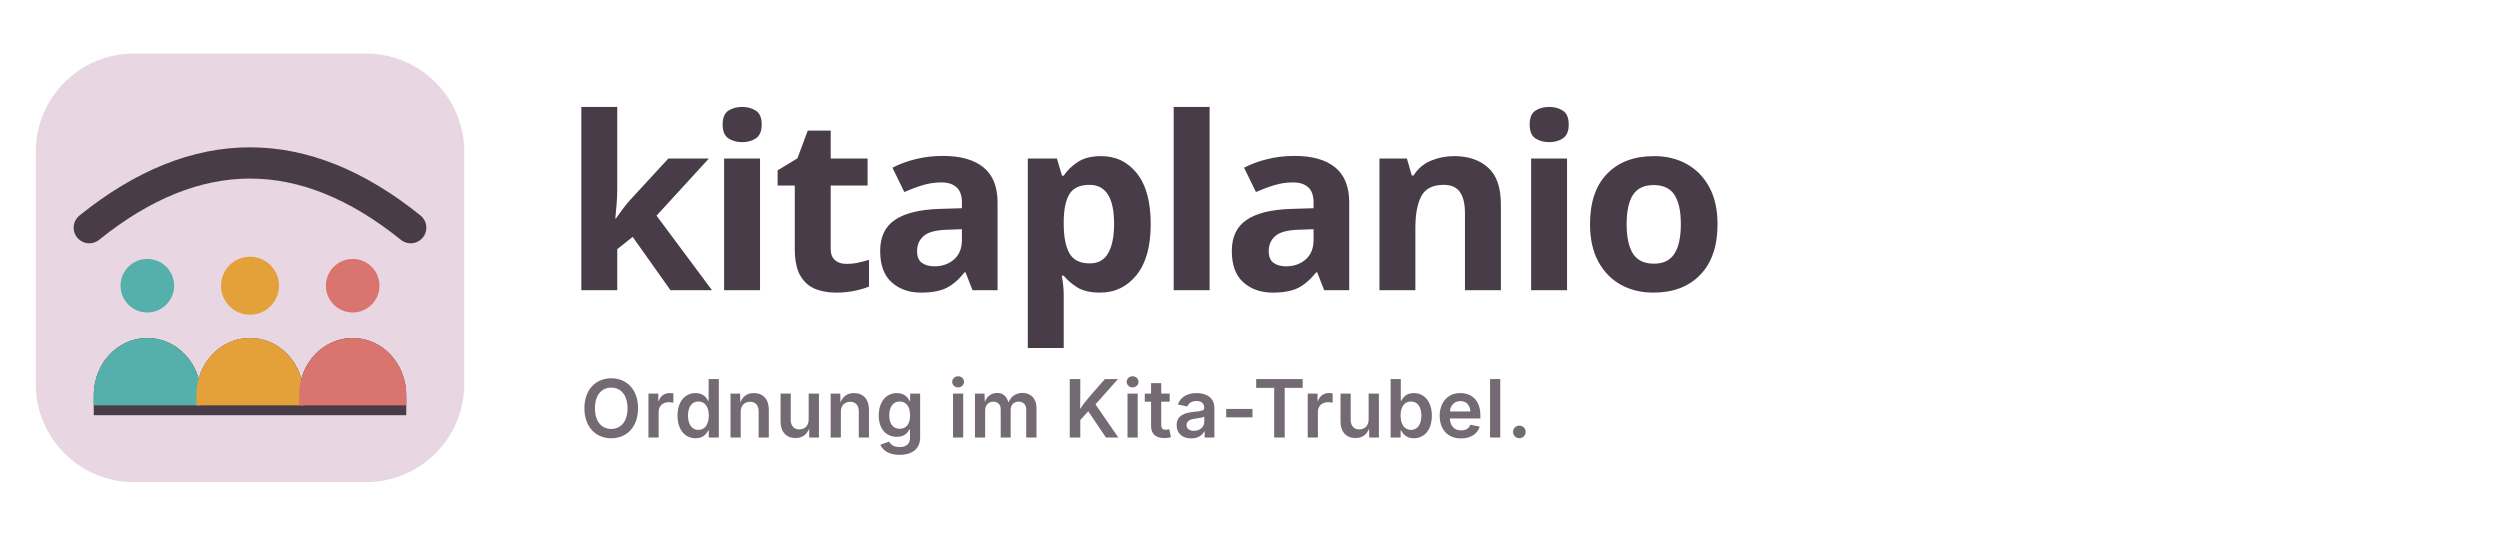
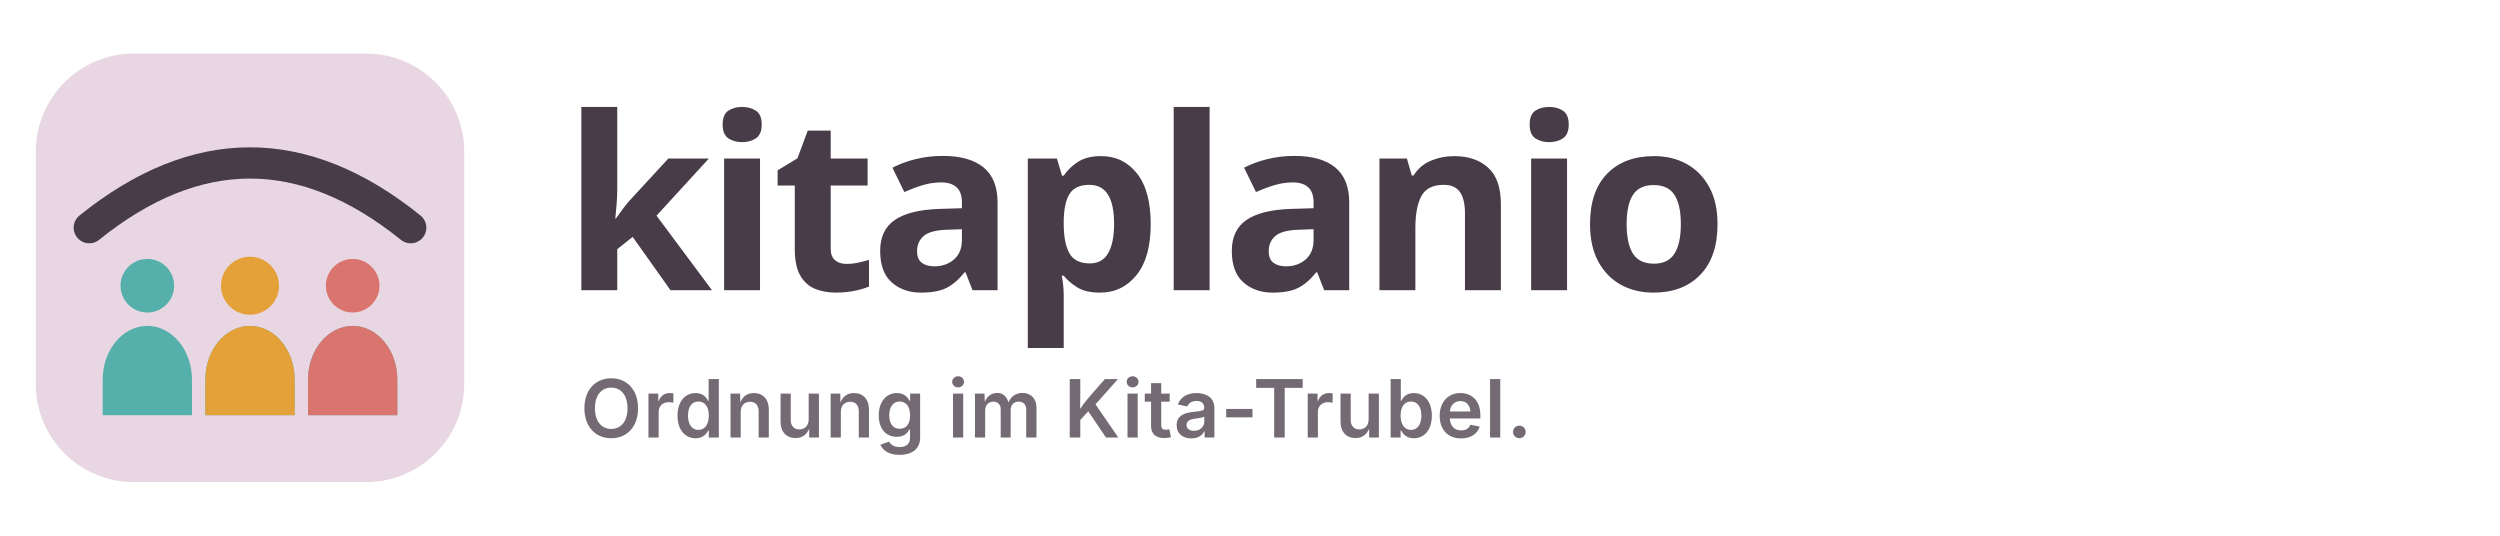
<svg xmlns="http://www.w3.org/2000/svg" viewBox="0 0 560 120" role="img" aria-labelledby="title">
  <rect x="8" y="12" width="96" height="96" rx="22" fill="#E8D7E2" />
  <g transform="translate(8 12)">
    <path d="M12 39Q48 10 84 39" fill="none" stroke="#493C49" stroke-width="7" stroke-linecap="round" />
    <circle cx="25" cy="52" r="6" fill="#55AFAA" />
    <circle cx="48" cy="52" r="6.5" fill="#E4A13A" />
    <circle cx="71" cy="52" r="6" fill="#DA746E" />
-     <path d="M13 81v-4.5c0-7.1 5.4-12.8 12-12.8s12 5.7 12 12.8V81Zm23 0v-4.5c0-7.1 5.4-12.8 12-12.8s12 5.7 12 12.8V81Zm23 0v-4.5c0-7.1 5.4-12.8 12-12.8s12 5.7 12 12.8V81Z" fill="#493C49" />
-     <path d="M13 78.8v-2.3c0-7.1 5.4-12.8 12-12.8s12 5.7 12 12.8v2.3Z" fill="#55AFAA" />
-     <path d="M36 78.8v-2.3c0-7.1 5.4-12.8 12-12.8s12 5.7 12 12.8v2.3Z" fill="#E4A13A" />
-     <path d="M59 78.8v-2.3c0-7.1 5.4-12.8 12-12.8s12 5.7 12 12.8v2.3Z" fill="#DA746E" />
+     <path d="M15 81v-8c0-6.6 4.5-12 10-12s10 5.4 10 12v8Zm23 0v-8c0-6.6 4.5-12 10-12s10 5.4 10 12v8Zm23 0v-8c0-6.6 4.5-12 10-12s10 5.4 10 12v8Z" fill="#55AFAA" />
+     <path d="M38 81v-8c0-6.6 4.5-12 10-12s10 5.4 10 12v8Z" fill="#E4A13A" />
+     <path d="M61 81v-8c0-6.6 4.5-12 10-12s10 5.4 10 12v8Z" fill="#DA746E" />
  </g>
  <text x="126" y="65" font-family="Nunito Sans, sans-serif" font-size="54" font-weight="900" letter-spacing="-1.5" fill="#493C49">kitaplanio</text>
  <text x="130" y="98" font-family="Inter, sans-serif" font-size="18" font-weight="600" letter-spacing=".2" fill="#746A74">Ordnung im Kita-Trubel.</text>
</svg>
